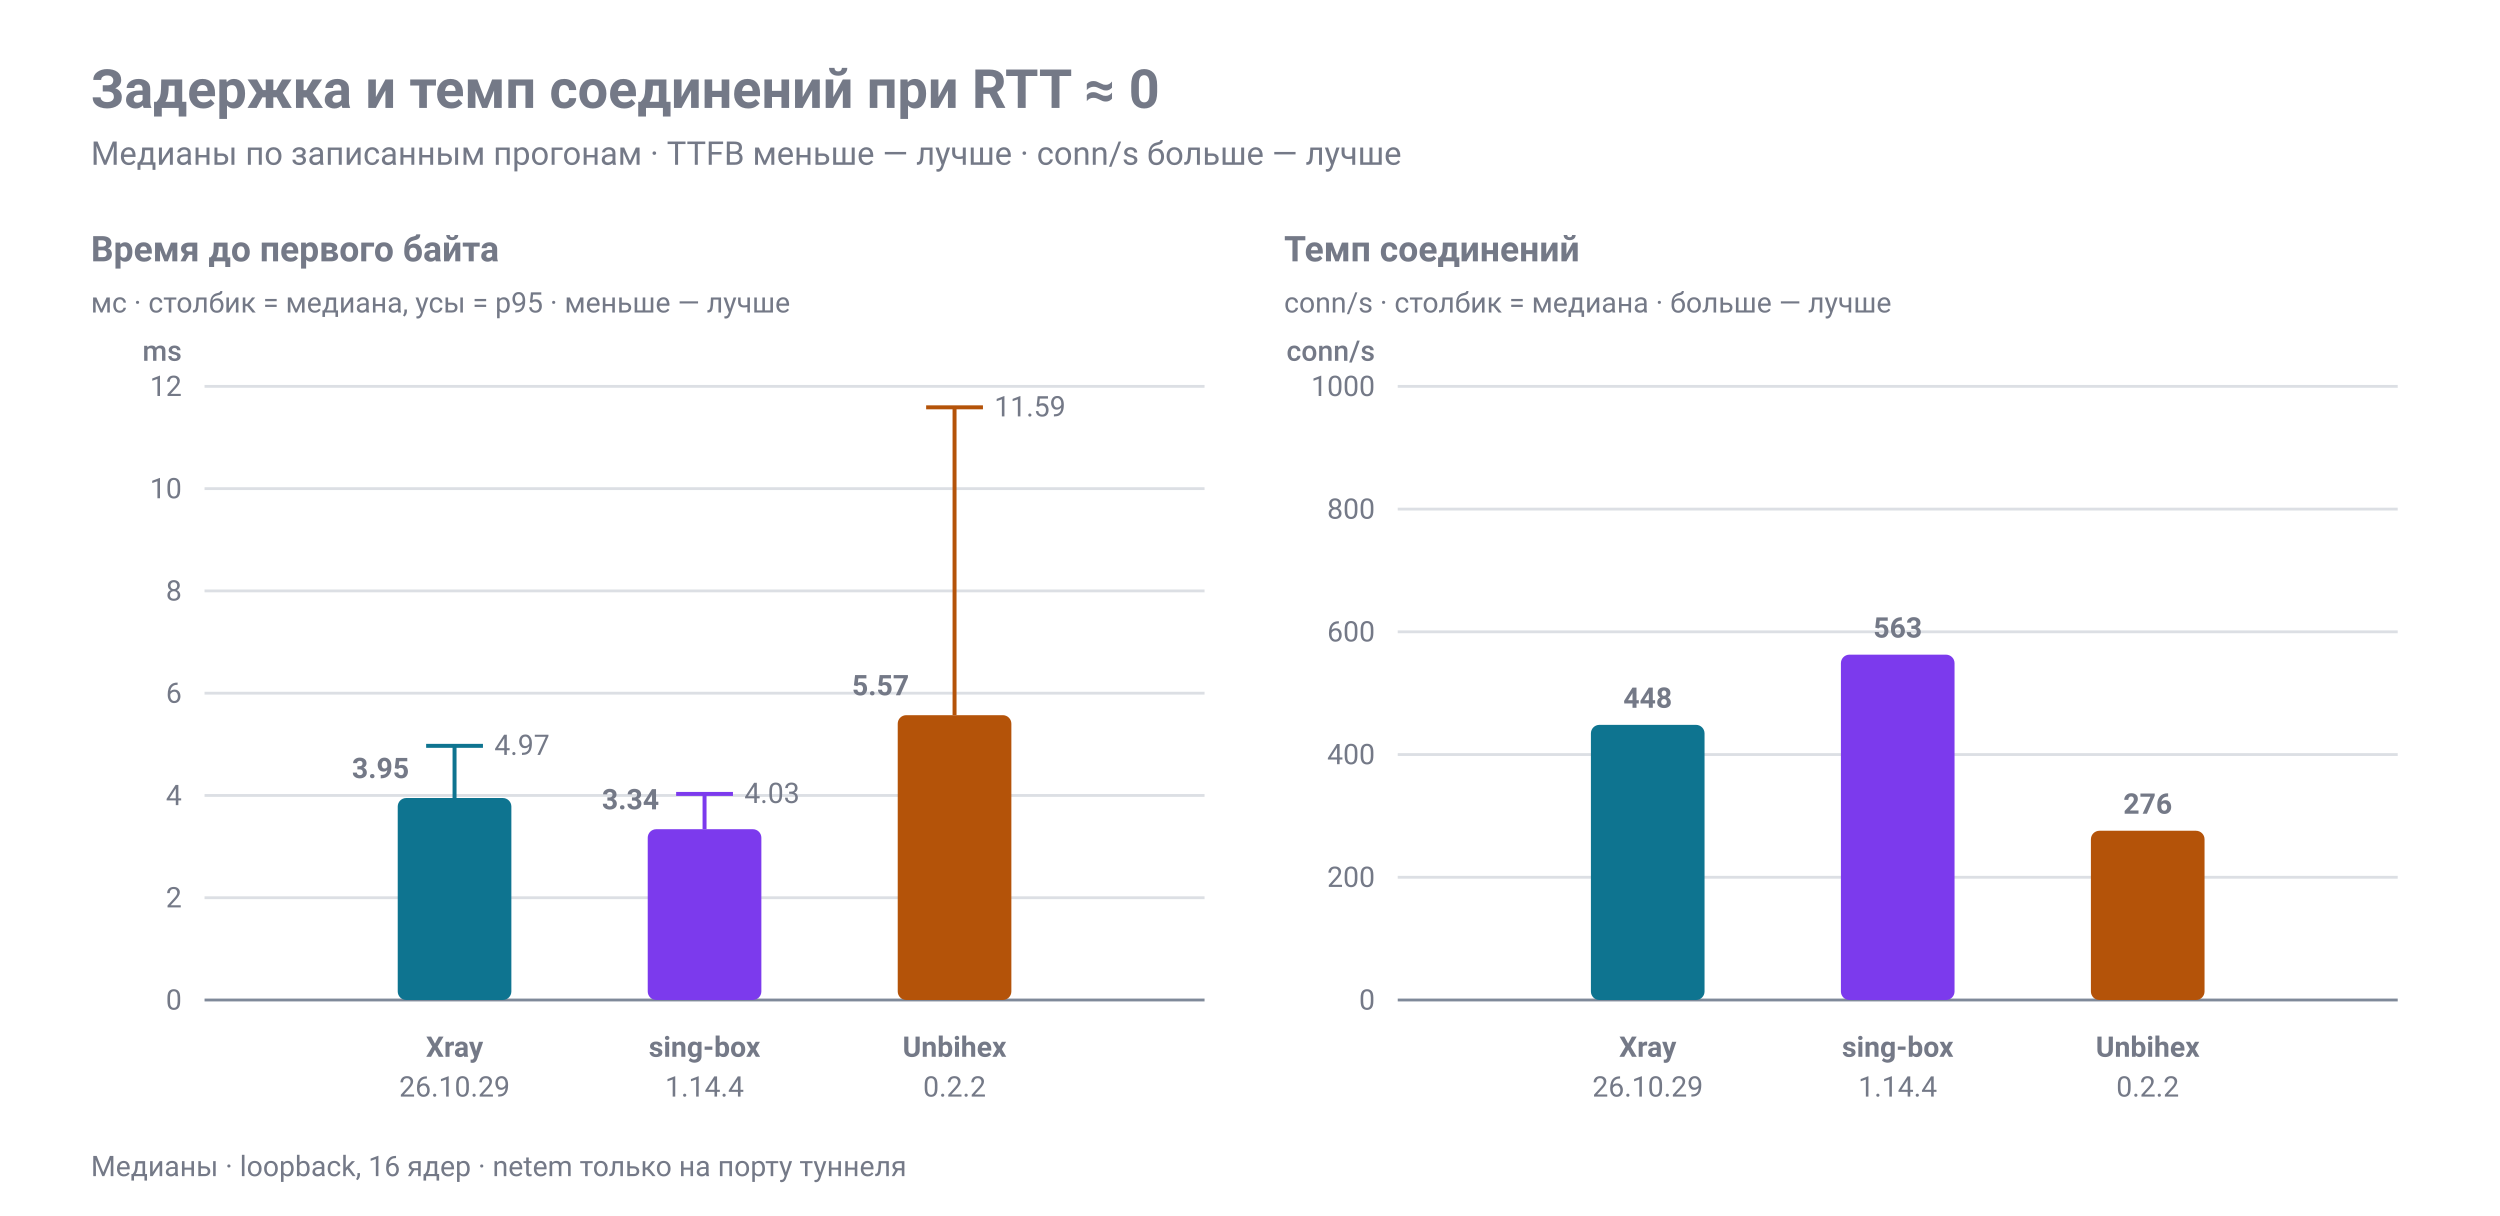
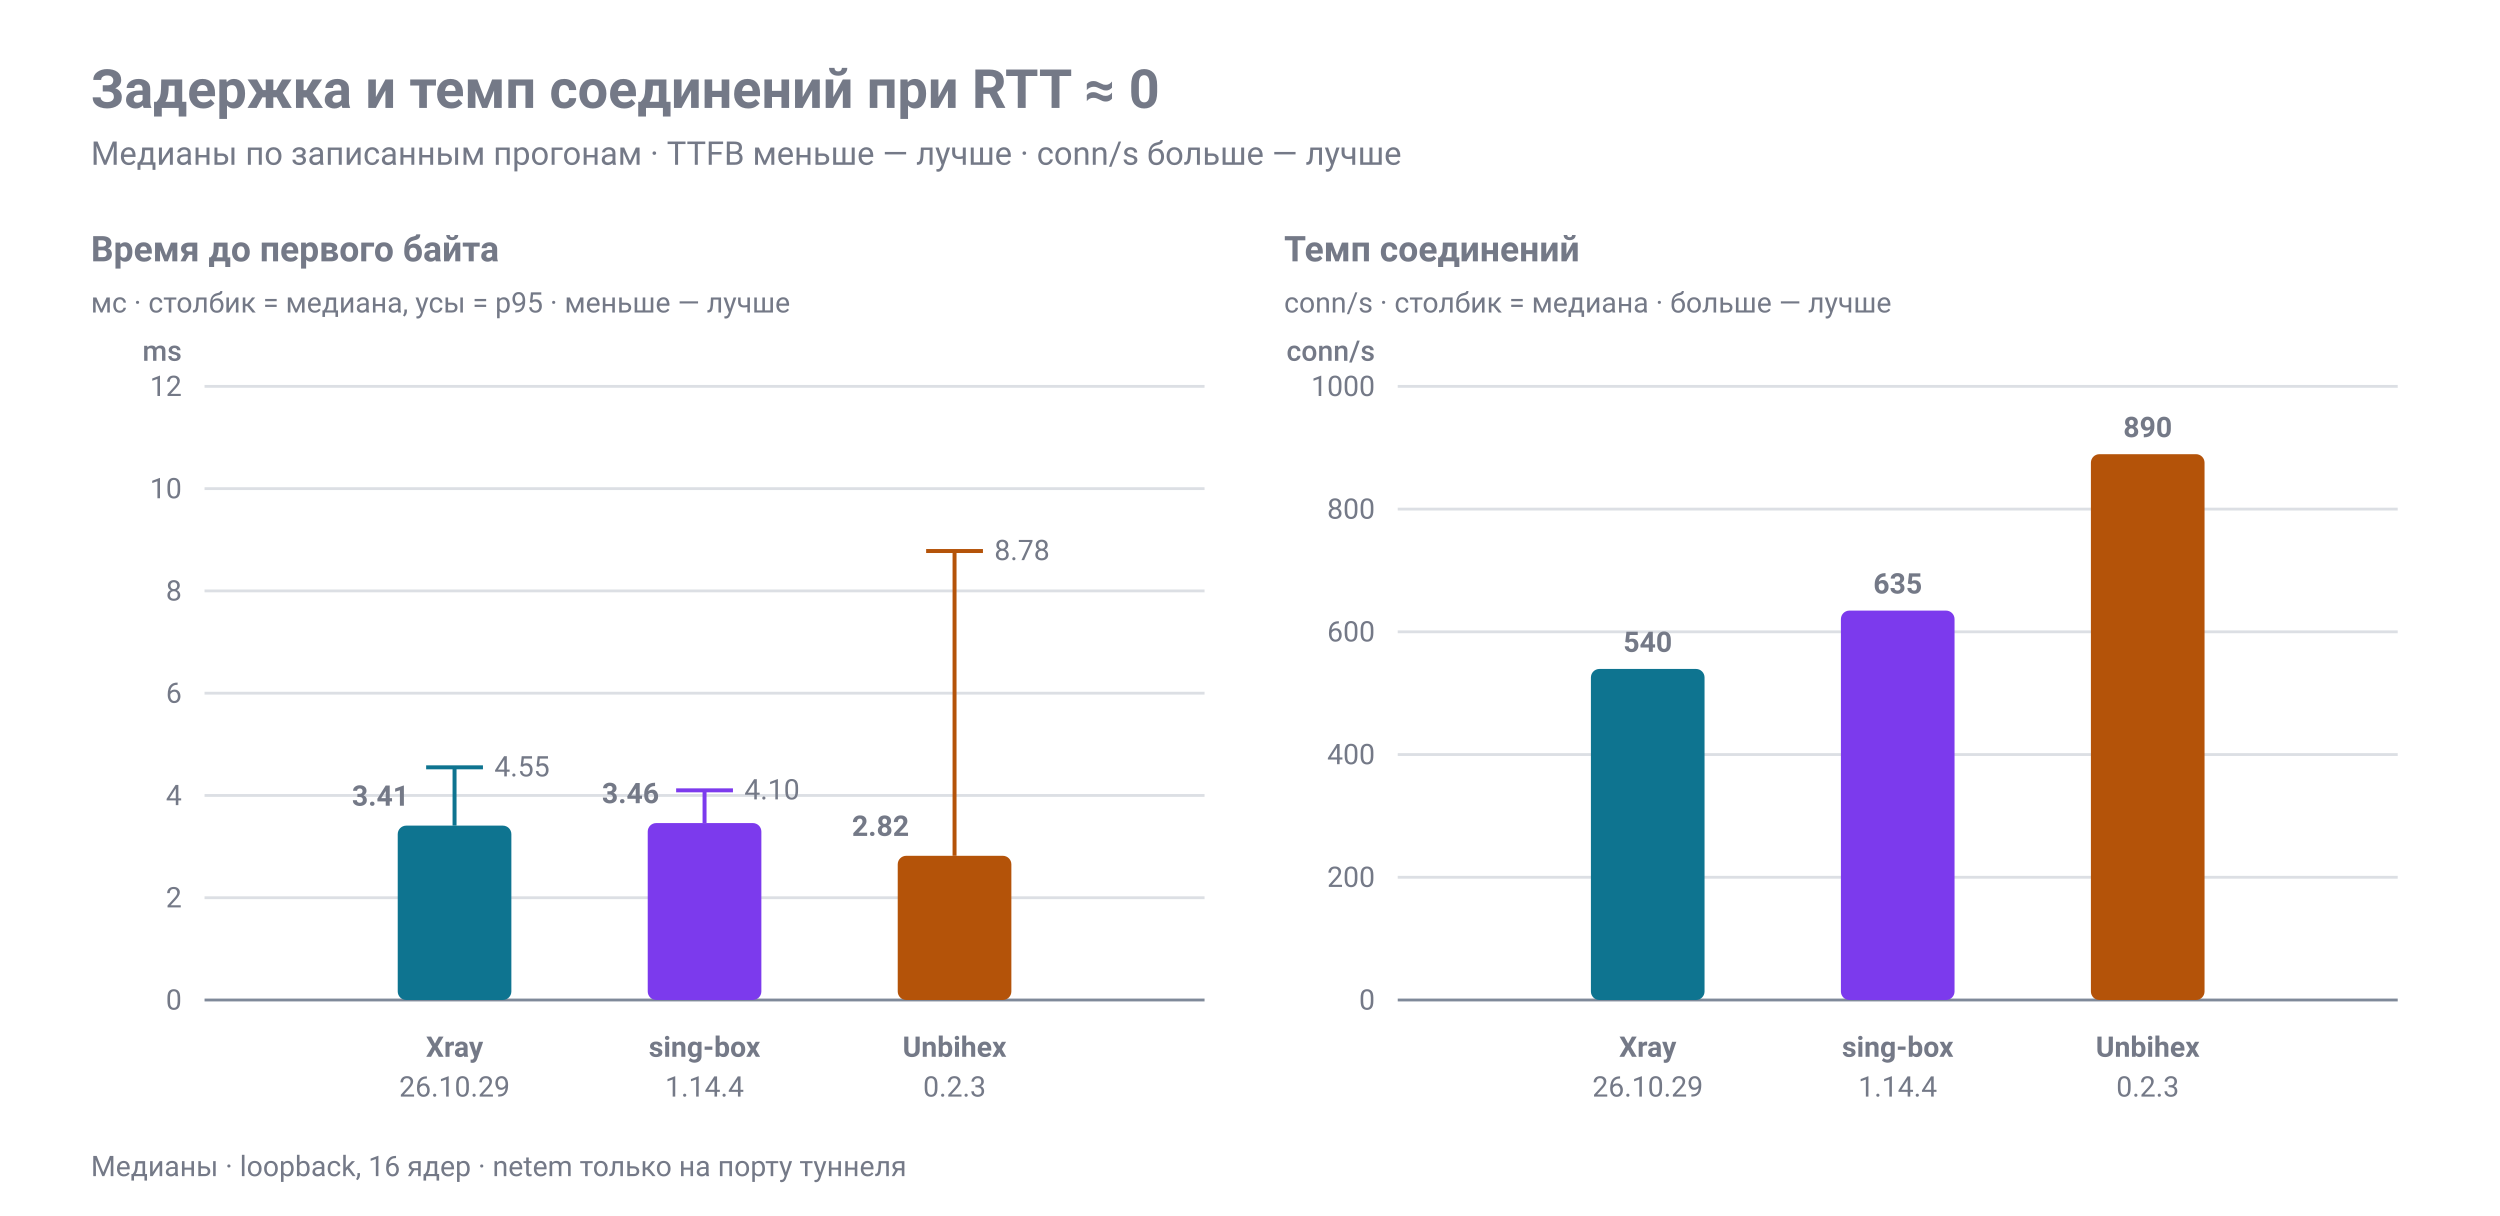
<svg xmlns="http://www.w3.org/2000/svg" viewBox="0 0 880 428" width="100%" role="img" aria-labelledby="chart-title chart-desc" font-family="-apple-system, 'Segoe UI', Roboto, Helvetica, Arial, sans-serif">
  <text x="32" y="38" font-size="19" fill="#747987" font-weight="650">Задержка и темп соединений при RTT ≈ 0</text>
  <text x="32" y="58" font-size="11.5" fill="#747987">Медианы по записанным прогонам · TTFB меньше — лучше · conn/s больше — лучше</text>
  <text x="32" y="92" font-size="12.5" fill="#747987" font-weight="650">Время до первого байта</text>
  <text x="32" y="110" font-size="10" fill="#747987">мс · столбик = медиана, усы = p95 · меньше — лучше</text>
  <text x="64" y="127" font-size="10" fill="#747987" text-anchor="end" font-weight="500">ms</text>
  <line x1="72" y1="352" x2="424" y2="352" stroke="#7f8999" stroke-width="1" />
  <text x="64" y="355.4" font-size="10" fill="#747987" text-anchor="end">0</text>
  <line x1="72" y1="316" x2="424" y2="316" stroke="#8a94a4" stroke-width="1" stroke-opacity="0.3" />
  <text x="64" y="319.4" font-size="10" fill="#747987" text-anchor="end">2</text>
  <line x1="72" y1="280" x2="424" y2="280" stroke="#8a94a4" stroke-width="1" stroke-opacity="0.3" />
  <text x="64" y="283.4" font-size="10" fill="#747987" text-anchor="end">4</text>
  <line x1="72" y1="244" x2="424" y2="244" stroke="#8a94a4" stroke-width="1" stroke-opacity="0.3" />
  <text x="64" y="247.4" font-size="10" fill="#747987" text-anchor="end">6</text>
  <line x1="72" y1="208" x2="424" y2="208" stroke="#8a94a4" stroke-width="1" stroke-opacity="0.3" />
  <text x="64" y="211.4" font-size="10" fill="#747987" text-anchor="end">8</text>
  <line x1="72" y1="172" x2="424" y2="172" stroke="#8a94a4" stroke-width="1" stroke-opacity="0.3" />
  <text x="64" y="175.4" font-size="10" fill="#747987" text-anchor="end">10</text>
  <line x1="72" y1="136" x2="424" y2="136" stroke="#8a94a4" stroke-width="1" stroke-opacity="0.3" />
  <text x="64" y="139.4" font-size="10" fill="#747987" text-anchor="end">12</text>
-   <rect x="140" y="280.9" width="40" height="71.1" rx="3" fill="#0e7490" />
-   <text x="144" y="273.9" font-size="10" fill="#747987" text-anchor="end" font-weight="600">3.95</text>
-   <line x1="160" y1="280.9" x2="160" y2="262.54" stroke="#0e7490" stroke-width="1.4" />
-   <line x1="150" y1="262.54" x2="170" y2="262.54" stroke="#0e7490" stroke-width="1.4" />
-   <text x="174" y="265.74" font-size="10" fill="#747987">4.97</text>
-   <rect x="228" y="291.88" width="40" height="60.12" rx="3" fill="#7c3aed" />
-   <text x="232" y="284.88" font-size="10" fill="#747987" text-anchor="end" font-weight="600">3.34</text>
-   <line x1="248" y1="291.88" x2="248" y2="279.46" stroke="#7c3aed" stroke-width="1.4" />
-   <line x1="238" y1="279.46" x2="258" y2="279.46" stroke="#7c3aed" stroke-width="1.4" />
-   <text x="262" y="282.66" font-size="10" fill="#747987">4.03</text>
-   <rect x="316" y="251.74" width="40" height="100.26" rx="3" fill="#b45309" />
-   <text x="320" y="244.74" font-size="10" fill="#747987" text-anchor="end" font-weight="600">5.57</text>
-   <line x1="336" y1="251.74" x2="336" y2="143.38" stroke="#b45309" stroke-width="1.4" />
-   <line x1="326" y1="143.38" x2="346" y2="143.38" stroke="#b45309" stroke-width="1.4" />
-   <text x="350" y="146.58" font-size="10" fill="#747987">11.59</text>
+   <rect x="140" y="290.62" width="40" height="61.38" rx="3" fill="#0e7490" />
+   <text x="144" y="283.62" font-size="10" fill="#747987" text-anchor="end" font-weight="600">3.41</text>
+   <line x1="160" y1="290.62" x2="160" y2="270.1" stroke="#0e7490" stroke-width="1.4" />
+   <line x1="150" y1="270.1" x2="170" y2="270.1" stroke="#0e7490" stroke-width="1.4" />
+   <text x="174" y="273.3" font-size="10" fill="#747987">4.55</text>
+   <rect x="228" y="289.72" width="40" height="62.28" rx="3" fill="#7c3aed" />
+   <text x="232" y="282.72" font-size="10" fill="#747987" text-anchor="end" font-weight="600">3.46</text>
+   <line x1="248" y1="289.72" x2="248" y2="278.2" stroke="#7c3aed" stroke-width="1.4" />
+   <line x1="238" y1="278.2" x2="258" y2="278.2" stroke="#7c3aed" stroke-width="1.4" />
+   <text x="262" y="281.4" font-size="10" fill="#747987">4.10</text>
+   <rect x="316" y="301.24" width="40" height="50.76" rx="3" fill="#b45309" />
+   <text x="320" y="294.24" font-size="10" fill="#747987" text-anchor="end" font-weight="600">2.82</text>
+   <line x1="336" y1="301.24" x2="336" y2="193.96" stroke="#b45309" stroke-width="1.4" />
+   <line x1="326" y1="193.96" x2="346" y2="193.96" stroke="#b45309" stroke-width="1.4" />
+   <text x="350" y="197.16" font-size="10" fill="#747987">8.78</text>
  <text x="452" y="92" font-size="12.5" fill="#747987" font-weight="650">Темп соединений</text>
  <text x="452" y="110" font-size="10" fill="#747987">conn/s · столбик = медиана · больше — лучше</text>
  <text x="484" y="127" font-size="10" fill="#747987" text-anchor="end" font-weight="500">conn/s</text>
  <line x1="492" y1="352" x2="844" y2="352" stroke="#7f8999" stroke-width="1" />
  <text x="484" y="355.4" font-size="10" fill="#747987" text-anchor="end">0</text>
  <line x1="492" y1="308.8" x2="844" y2="308.8" stroke="#8a94a4" stroke-width="1" stroke-opacity="0.3" />
  <text x="484" y="312.2" font-size="10" fill="#747987" text-anchor="end">200</text>
  <line x1="492" y1="265.6" x2="844" y2="265.6" stroke="#8a94a4" stroke-width="1" stroke-opacity="0.3" />
  <text x="484" y="269" font-size="10" fill="#747987" text-anchor="end">400</text>
  <line x1="492" y1="222.4" x2="844" y2="222.4" stroke="#8a94a4" stroke-width="1" stroke-opacity="0.3" />
  <text x="484" y="225.8" font-size="10" fill="#747987" text-anchor="end">600</text>
  <line x1="492" y1="179.2" x2="844" y2="179.2" stroke="#8a94a4" stroke-width="1" stroke-opacity="0.3" />
  <text x="484" y="182.6" font-size="10" fill="#747987" text-anchor="end">800</text>
  <line x1="492" y1="136" x2="844" y2="136" stroke="#8a94a4" stroke-width="1" stroke-opacity="0.3" />
  <text x="484" y="139.4" font-size="10" fill="#747987" text-anchor="end">1000</text>
-   <rect x="560" y="255.15" width="40" height="96.85" rx="3" fill="#0e7490" />
-   <text x="580" y="249.15" font-size="10" fill="#747987" text-anchor="middle" font-weight="600">448</text>
-   <rect x="648" y="230.44" width="40" height="121.56" rx="3" fill="#7c3aed" />
-   <text x="668" y="224.44" font-size="10" fill="#747987" text-anchor="middle" font-weight="600">563</text>
-   <rect x="736" y="292.43" width="40" height="59.57" rx="3" fill="#b45309" />
-   <text x="756" y="286.43" font-size="10" fill="#747987" text-anchor="middle" font-weight="600">276</text>
+   <rect x="560" y="235.47" width="40" height="116.53" rx="3" fill="#0e7490" />
+   <text x="580" y="229.47" font-size="10" fill="#747987" text-anchor="middle" font-weight="600">540</text>
+   <rect x="648" y="214.93" width="40" height="137.07" rx="3" fill="#7c3aed" />
+   <text x="668" y="208.93" font-size="10" fill="#747987" text-anchor="middle" font-weight="600">635</text>
+   <rect x="736" y="159.87" width="40" height="192.13" rx="3" fill="#b45309" />
+   <text x="756" y="153.87" font-size="10" fill="#747987" text-anchor="middle" font-weight="600">890</text>
  <text x="160" y="372" font-size="10" fill="#747987" text-anchor="middle" font-weight="600">Xray</text>
  <text x="160" y="386" font-size="10" fill="#747987" text-anchor="middle">26.10.29</text>
  <text x="580" y="372" font-size="10" fill="#747987" text-anchor="middle" font-weight="600">Xray</text>
  <text x="580" y="386" font-size="10" fill="#747987" text-anchor="middle">26.10.29</text>
  <text x="248" y="372" font-size="10" fill="#747987" text-anchor="middle" font-weight="600">sing-box</text>
  <text x="248" y="386" font-size="10" fill="#747987" text-anchor="middle">1.14.4</text>
  <text x="668" y="372" font-size="10" fill="#747987" text-anchor="middle" font-weight="600">sing-box</text>
  <text x="668" y="386" font-size="10" fill="#747987" text-anchor="middle">1.14.4</text>
  <text x="336" y="372" font-size="10" fill="#747987" text-anchor="middle" font-weight="600">Unbihex</text>
-   <text x="336" y="386" font-size="10" fill="#747987" text-anchor="middle">0.2.2</text>
+   <text x="336" y="386" font-size="10" fill="#747987" text-anchor="middle">0.2.3</text>
  <text x="756" y="372" font-size="10" fill="#747987" text-anchor="middle" font-weight="600">Unbihex</text>
-   <text x="756" y="386" font-size="10" fill="#747987" text-anchor="middle">0.2.2</text>
+   <text x="756" y="386" font-size="10" fill="#747987" text-anchor="middle">0.2.3</text>
  <text x="32" y="414" font-size="10" fill="#747987">Медианы · loopback, 16 ядер · netem только на порту туннеля</text>
</svg>
